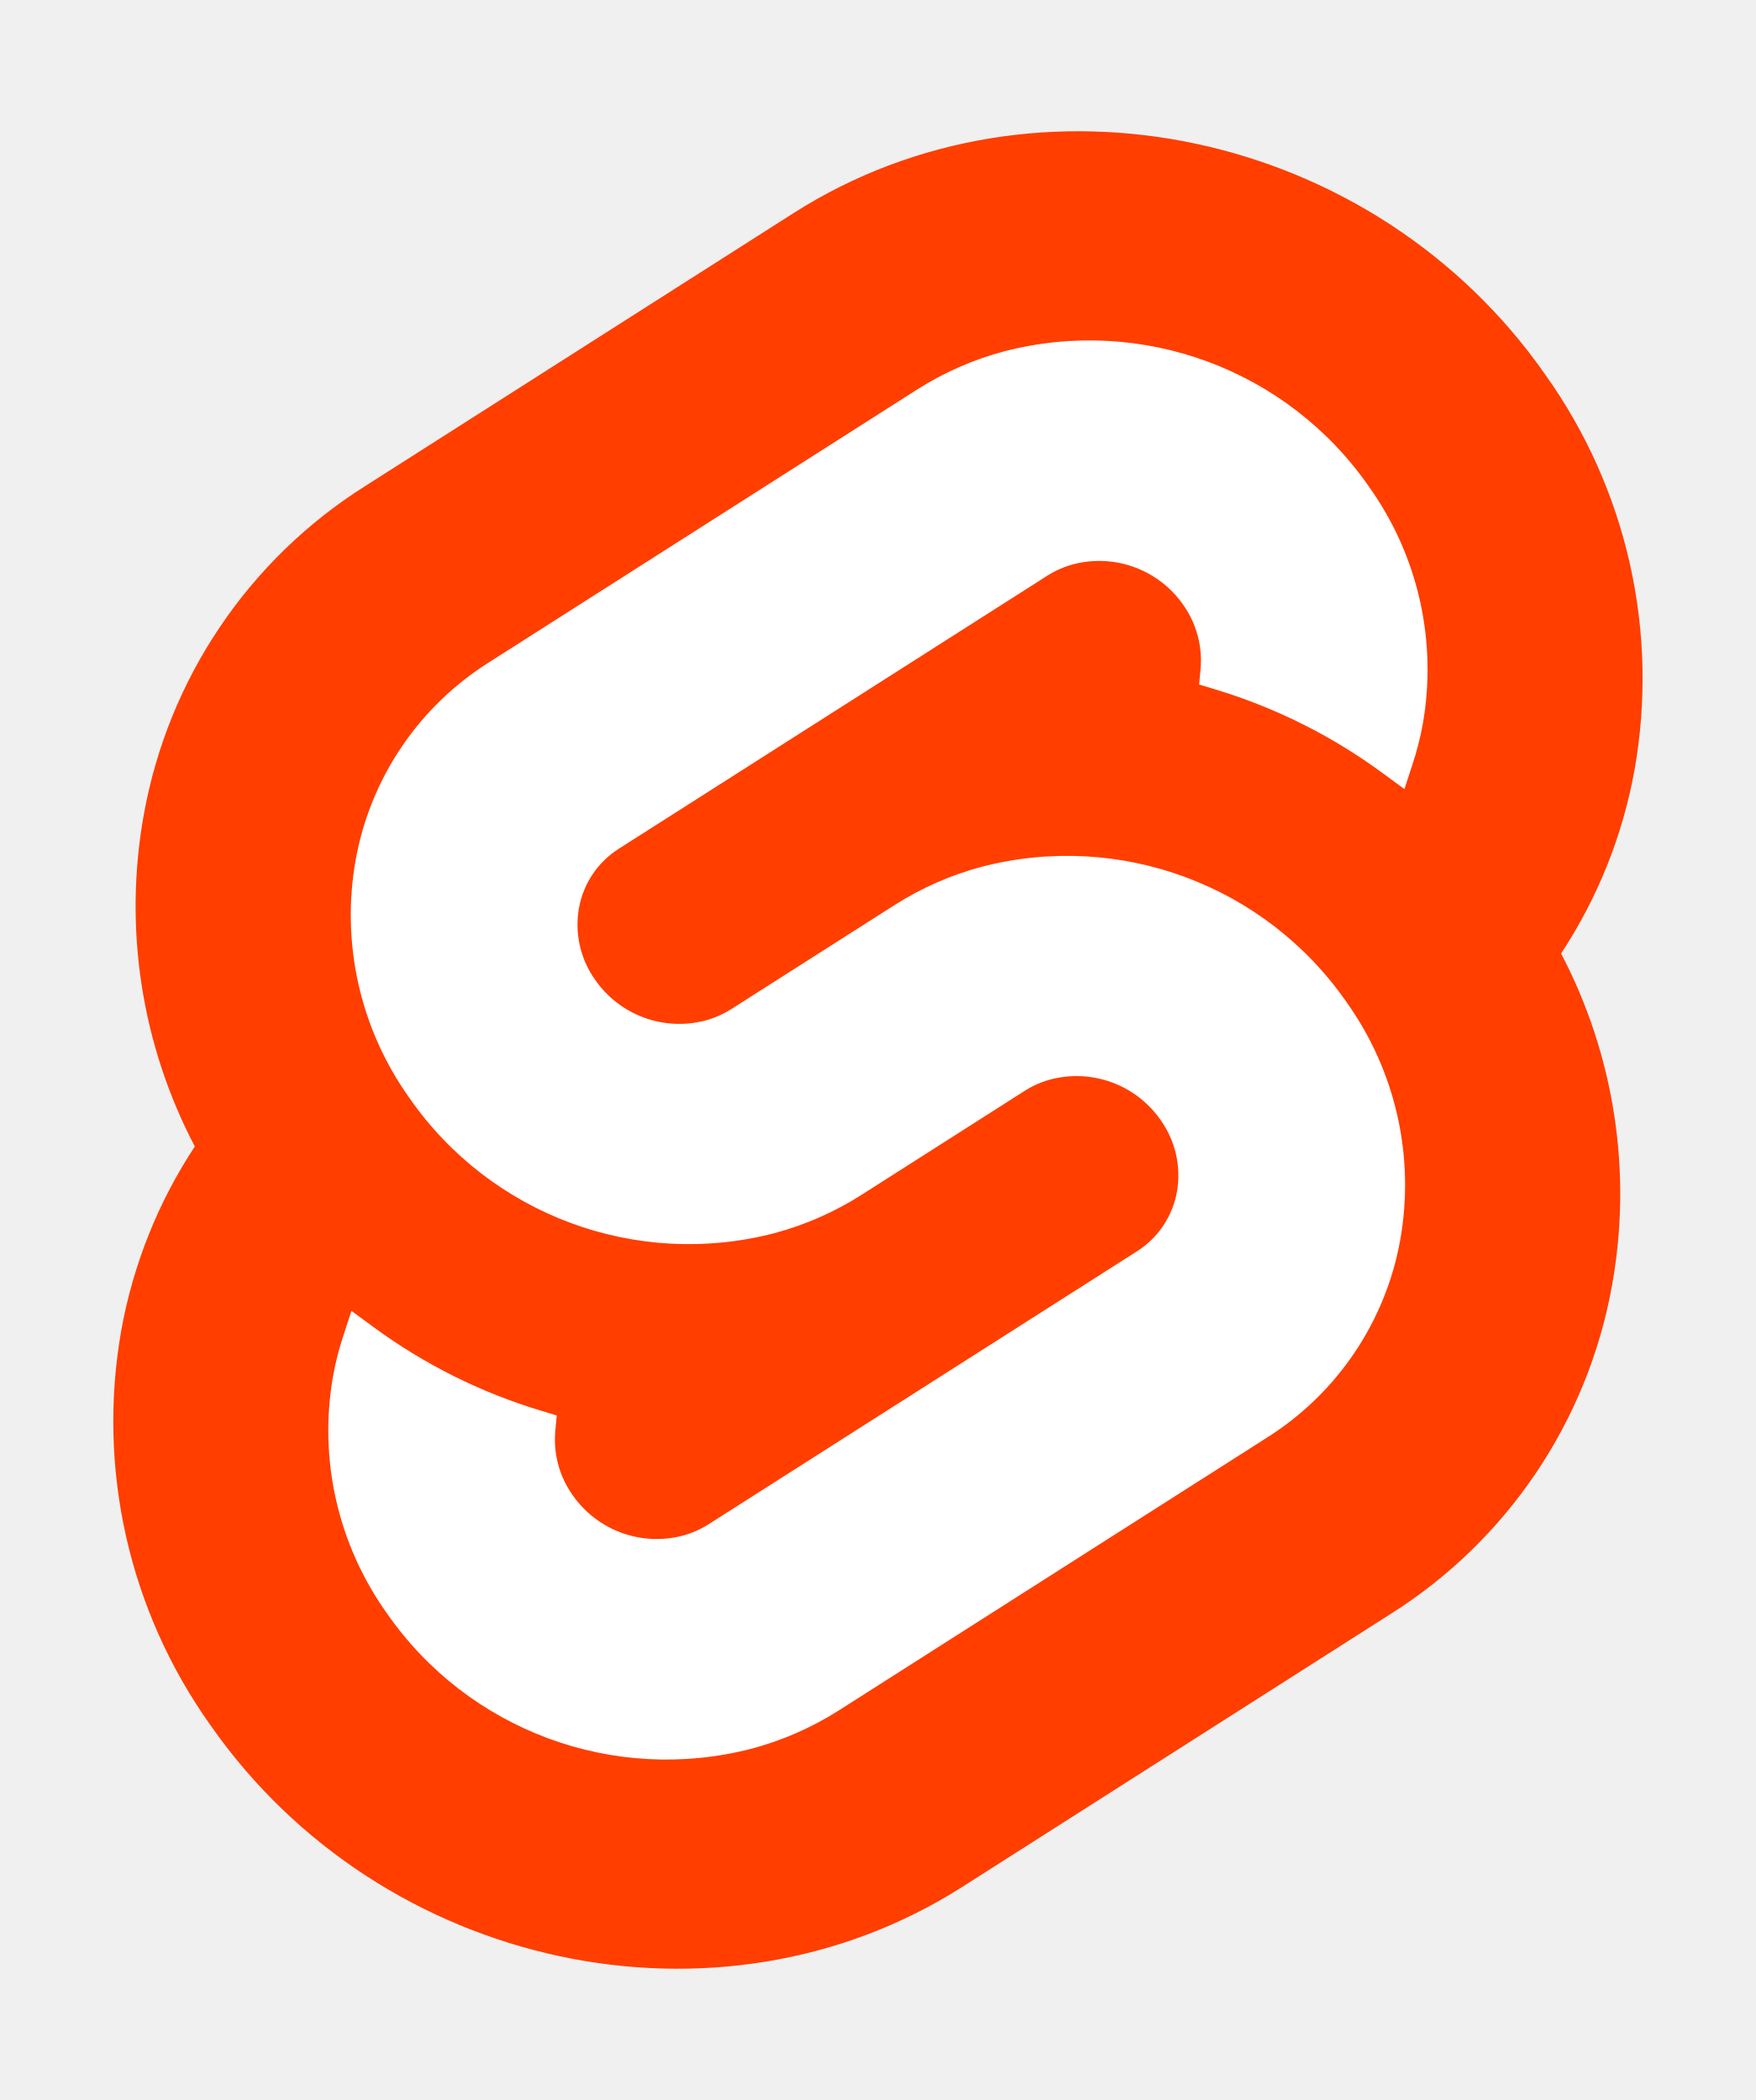
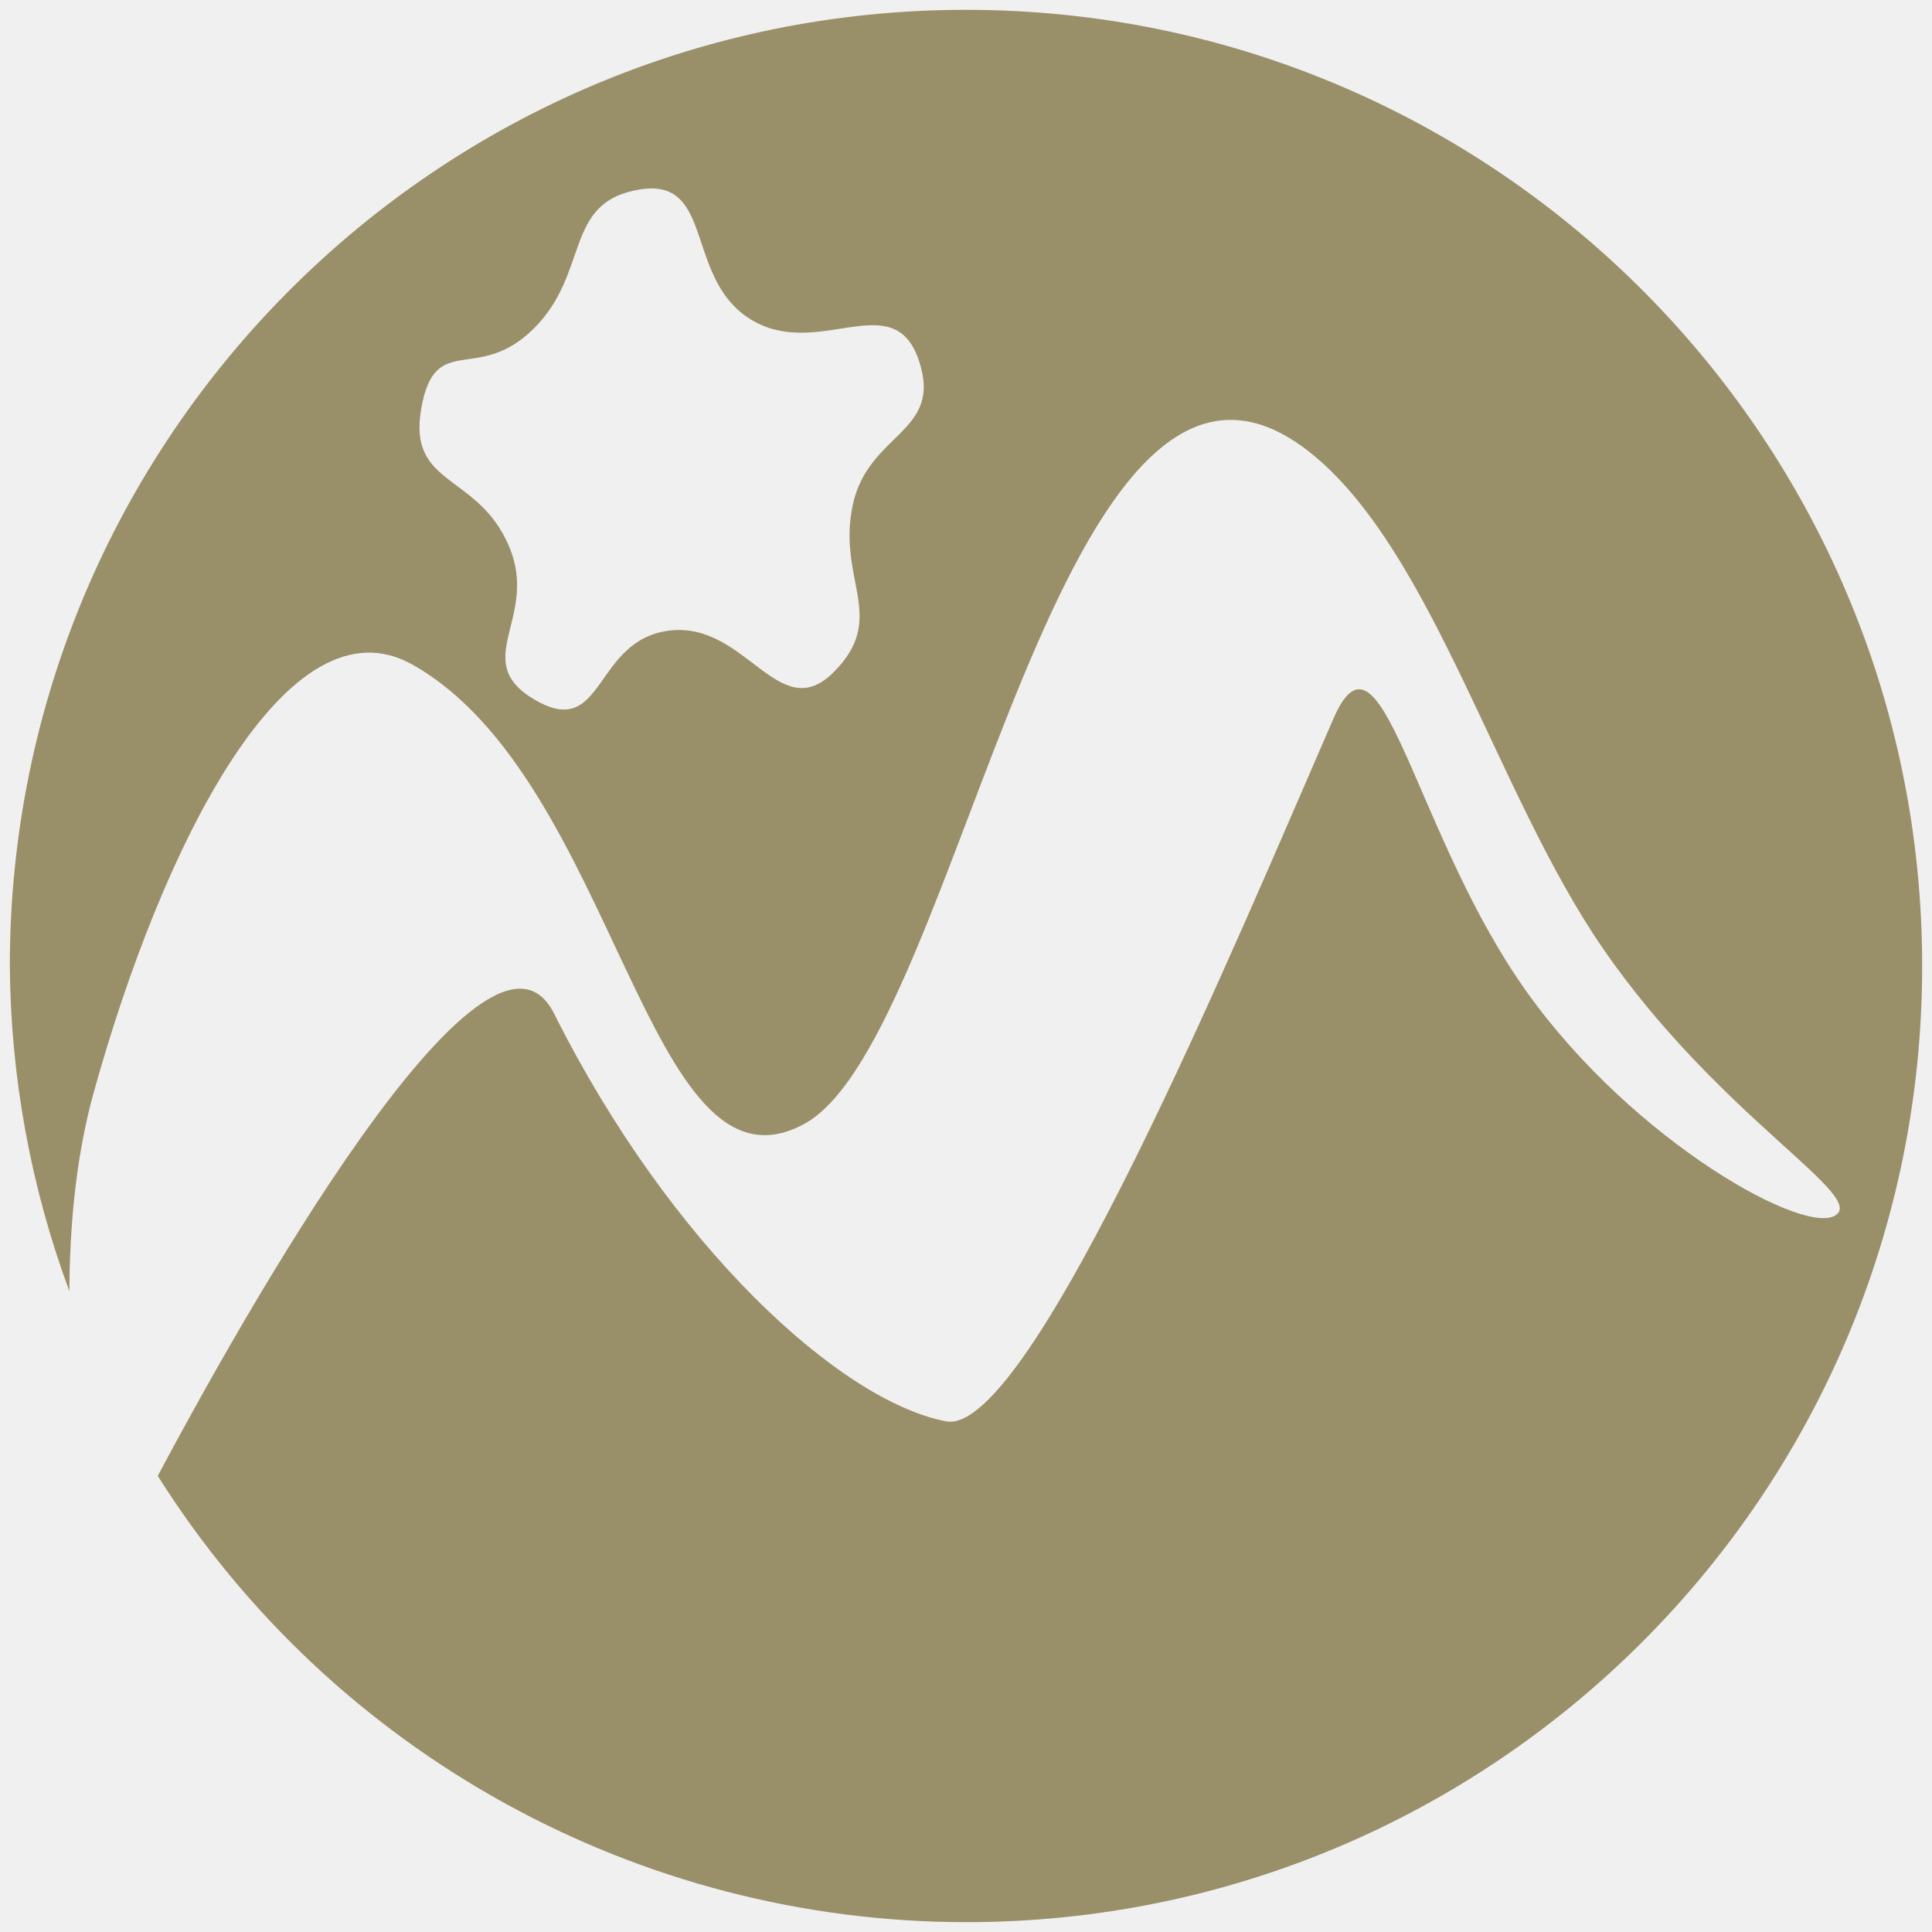
- <svg xmlns="http://www.w3.org/2000/svg" width="107" height="128" viewBox="0 0 107 128">
-   <path d="M94.157 22.819c-10.4-14.885-30.94-19.297-45.792-9.835L22.282 29.608A29.92 29.92 0 0 0 8.764 49.65a31.5 31.5 0 0 0 3.108 20.231 30 30 0 0 0-4.477 11.183 31.9 31.9 0 0 0 5.448 24.116c10.402 14.887 30.942 19.297 45.791 9.835l26.083-16.624A29.92 29.92 0 0 0 98.235 78.35a31.53 31.53 0 0 0-3.105-20.232 30 30 0 0 0 4.474-11.182 31.88 31.88 0 0 0-5.447-24.116" style="fill:#ff3e00" />
-   <path d="M45.817 106.582a20.72 20.72 0 0 1-22.237-8.243 19.17 19.17 0 0 1-3.277-14.503 18 18 0 0 1 .624-2.435l.49-1.498 1.337.981a33.6 33.6 0 0 0 10.203 5.098l.97.294-.09.968a5.85 5.85 0 0 0 1.052 3.878 6.24 6.24 0 0 0 6.695 2.485 5.8 5.8 0 0 0 1.603-.704L69.27 76.28a5.43 5.43 0 0 0 2.45-3.631 5.8 5.8 0 0 0-.987-4.371 6.24 6.24 0 0 0-6.698-2.487 5.7 5.7 0 0 0-1.6.704l-9.953 6.345a19 19 0 0 1-5.296 2.326 20.72 20.72 0 0 1-22.237-8.243 19.17 19.17 0 0 1-3.277-14.502 17.99 17.99 0 0 1 8.13-12.052l26.081-16.623a19 19 0 0 1 5.3-2.329 20.72 20.72 0 0 1 22.237 8.243 19.17 19.17 0 0 1 3.277 14.503 18 18 0 0 1-.624 2.435l-.49 1.498-1.337-.98a33.6 33.6 0 0 0-10.203-5.1l-.97-.294.09-.968a5.86 5.86 0 0 0-1.052-3.878 6.24 6.24 0 0 0-6.696-2.485 5.8 5.8 0 0 0-1.602.704L37.73 51.72a5.42 5.42 0 0 0-2.449 3.63 5.79 5.79 0 0 0 .986 4.372 6.24 6.24 0 0 0 6.698 2.486 5.8 5.8 0 0 0 1.602-.704l9.952-6.342a19 19 0 0 1 5.295-2.328 20.72 20.72 0 0 1 22.237 8.242 19.17 19.17 0 0 1 3.277 14.503 18 18 0 0 1-8.13 12.053l-26.081 16.622a19 19 0 0 1-5.3 2.328" style="fill:#fff" />
+ <svg xmlns="http://www.w3.org/2000/svg" width="512" height="512" viewBox="0 0 512 512" version="1.1" id="svg1">
+   <defs id="defs1" />
+   <g id="layer1">
+     <path id="path2" style="fill:#999069;stroke-width:1.455" d="M 256 2.604 A 253.397 253.397 0 0 0 2.604 256 A 253.397 253.397 0 0 0 18.379 342.168 C 18.474 326.027 19.91 307.287 24.785 289.697 C 43.016 223.925 76.268 157.616 109.238 176.094 C 163.559 206.537 171.318 320.553 213.104 297.869 C 254.889 275.186 280.559 65.065 348.012 120.58 C 379.992 146.9 396.773 210.703 424.828 251.395 C 455.948 296.532 496.262 317.633 485.902 322.342 C 476.156 326.772 429.306 299.888 402 259.088 C 374.119 217.428 365.747 162.074 353.383 190.422 C 328.909 246.533 273.151 380.961 250.711 376.664 C 222.655 371.292 177.753 330.327 146.846 268.619 C 128.999 232.987 63.053 351.235 41.805 391.121 A 253.397 253.397 0 0 0 256 509.396 A 253.397 253.397 0 0 0 509.396 256 A 253.397 253.397 0 0 0 256 2.604 z M 172.926 49.947 C 188.567 50.222 182.427 74.396 198.869 84.6 C 216.724 95.68 236.656 75.565 243.461 95.387 C 250.146 114.858 229.991 114.482 225.949 134.014 C 221.834 153.897 235.462 163.673 220.83 178.223 C 206.457 192.515 197.735 164.841 177.645 167.084 C 157.192 169.367 160.346 196.123 141.979 185.594 C 123.936 175.251 143.05 163.946 134.896 144.76 C 126.596 125.228 107.899 129.093 111.652 108.162 C 115.34 87.602 126.466 101.82 141.338 87.189 C 156.477 72.296 149.141 53.567 169.494 50.223 C 170.744 50.017 171.883 49.929 172.926 49.947 z " />
+   </g>
</svg>
